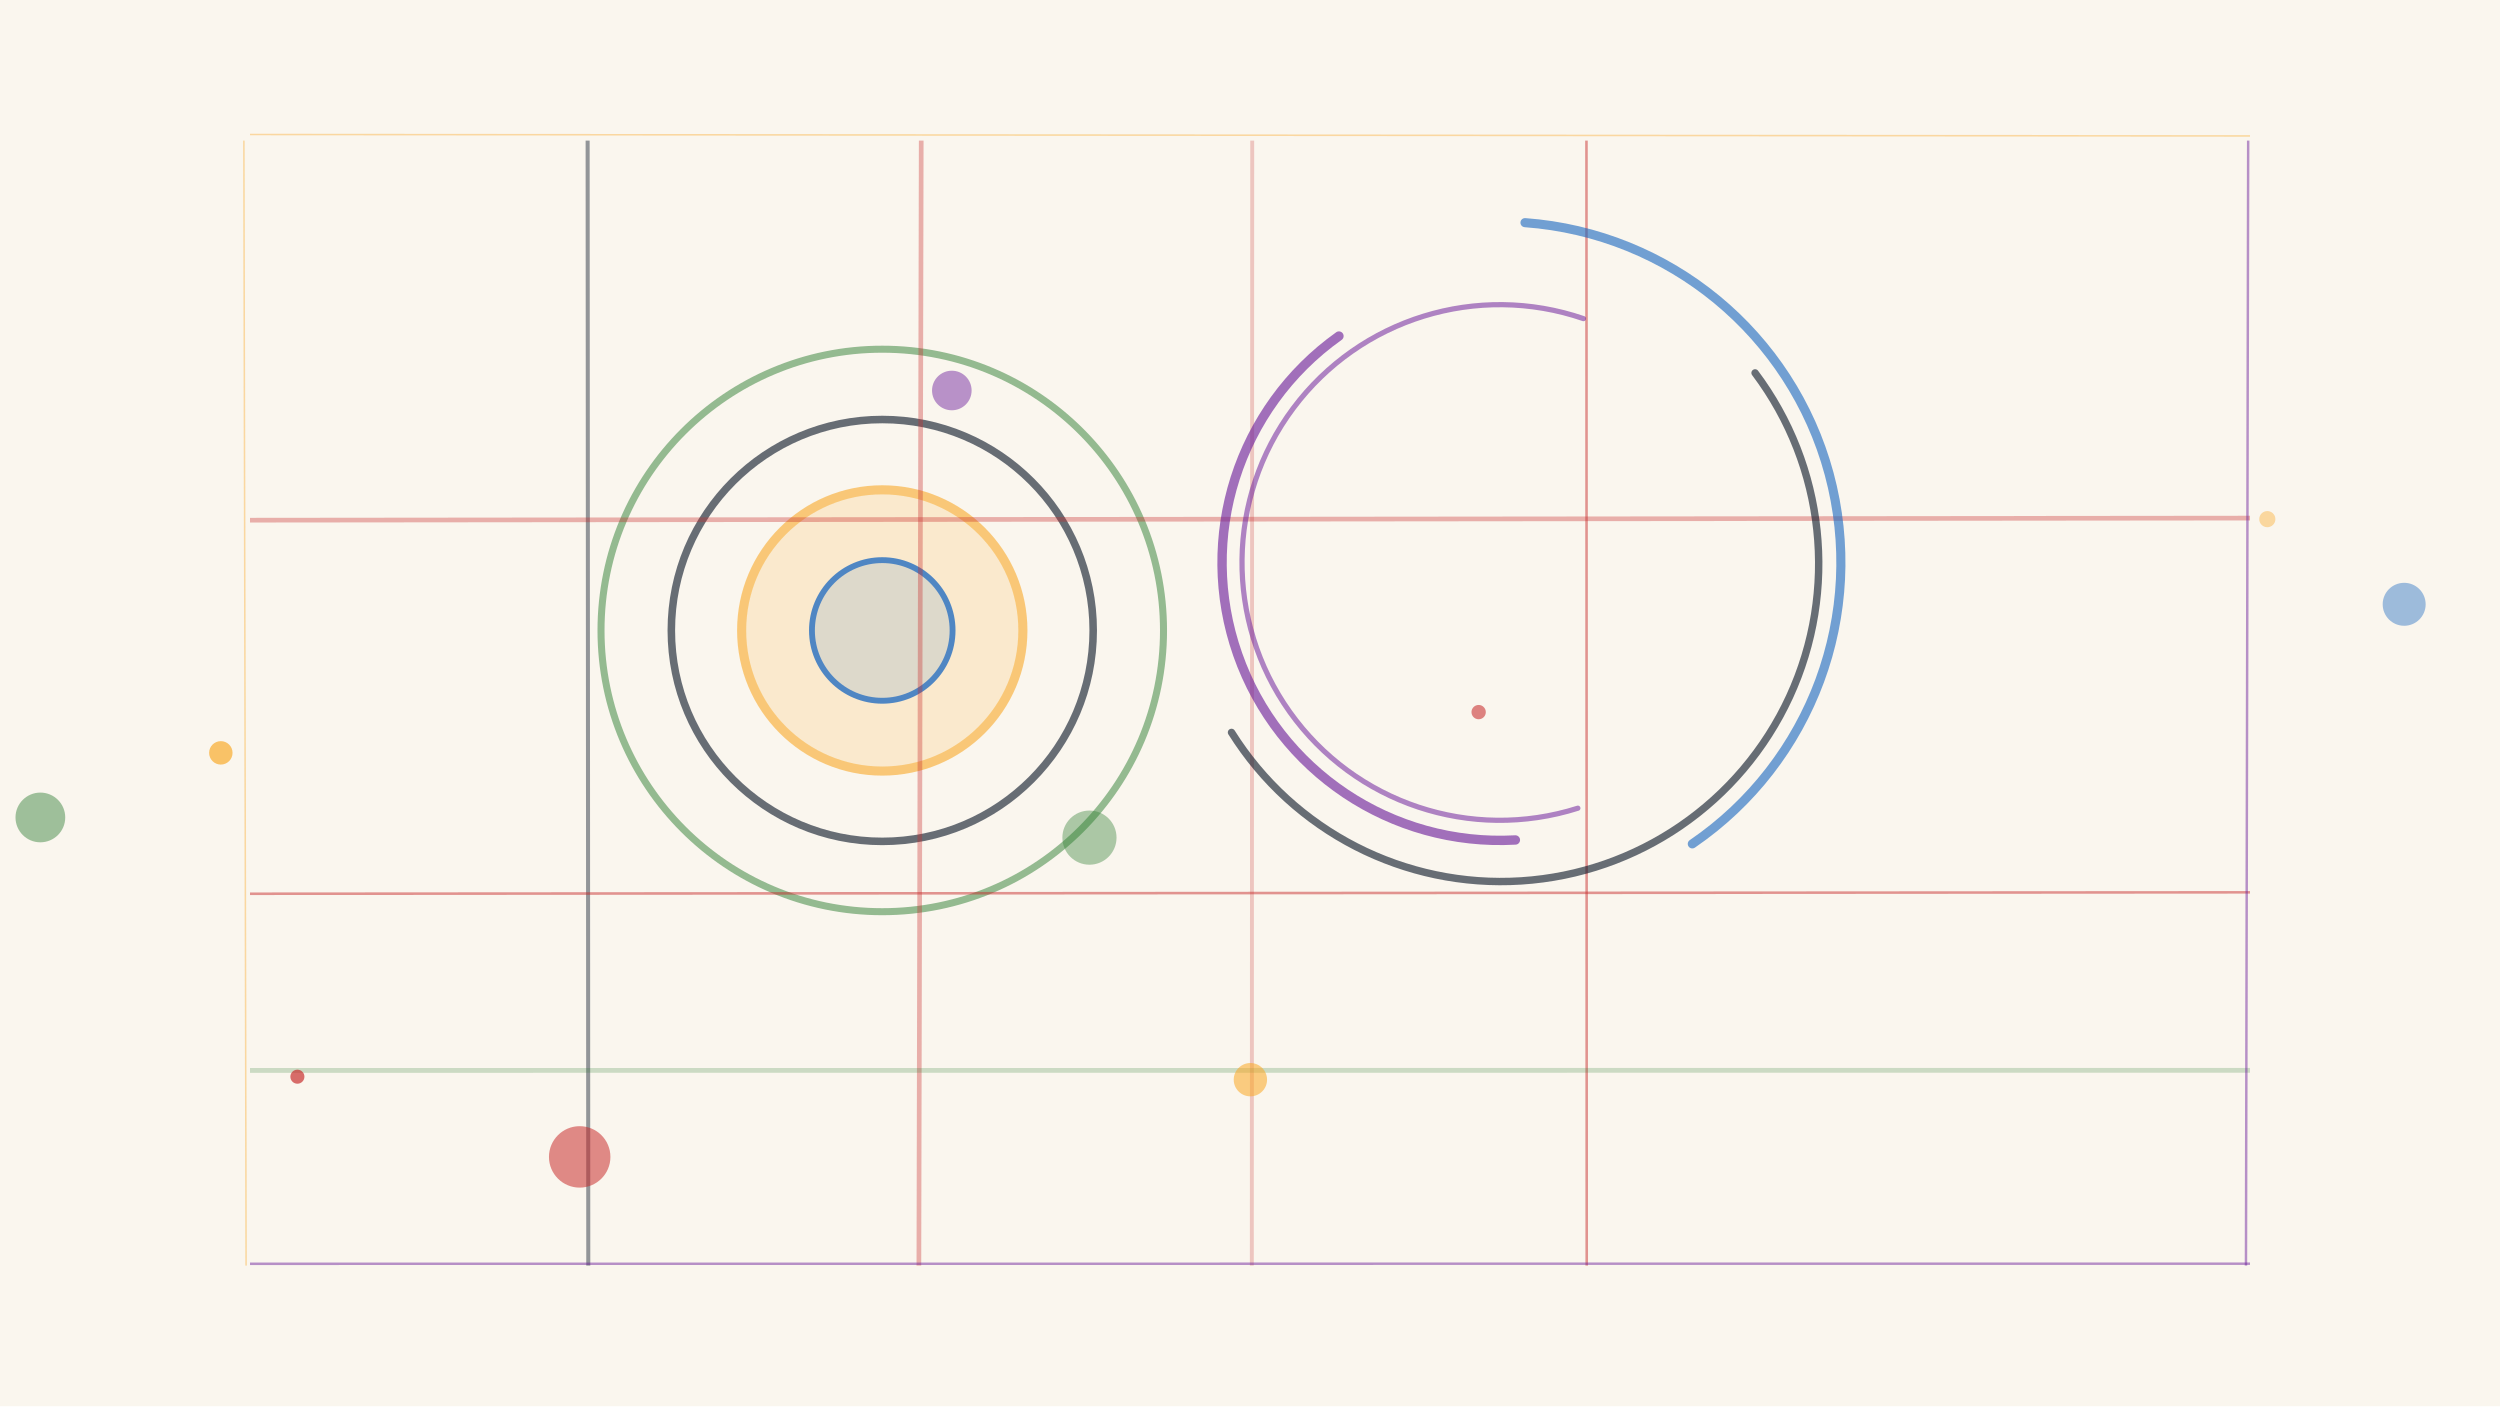
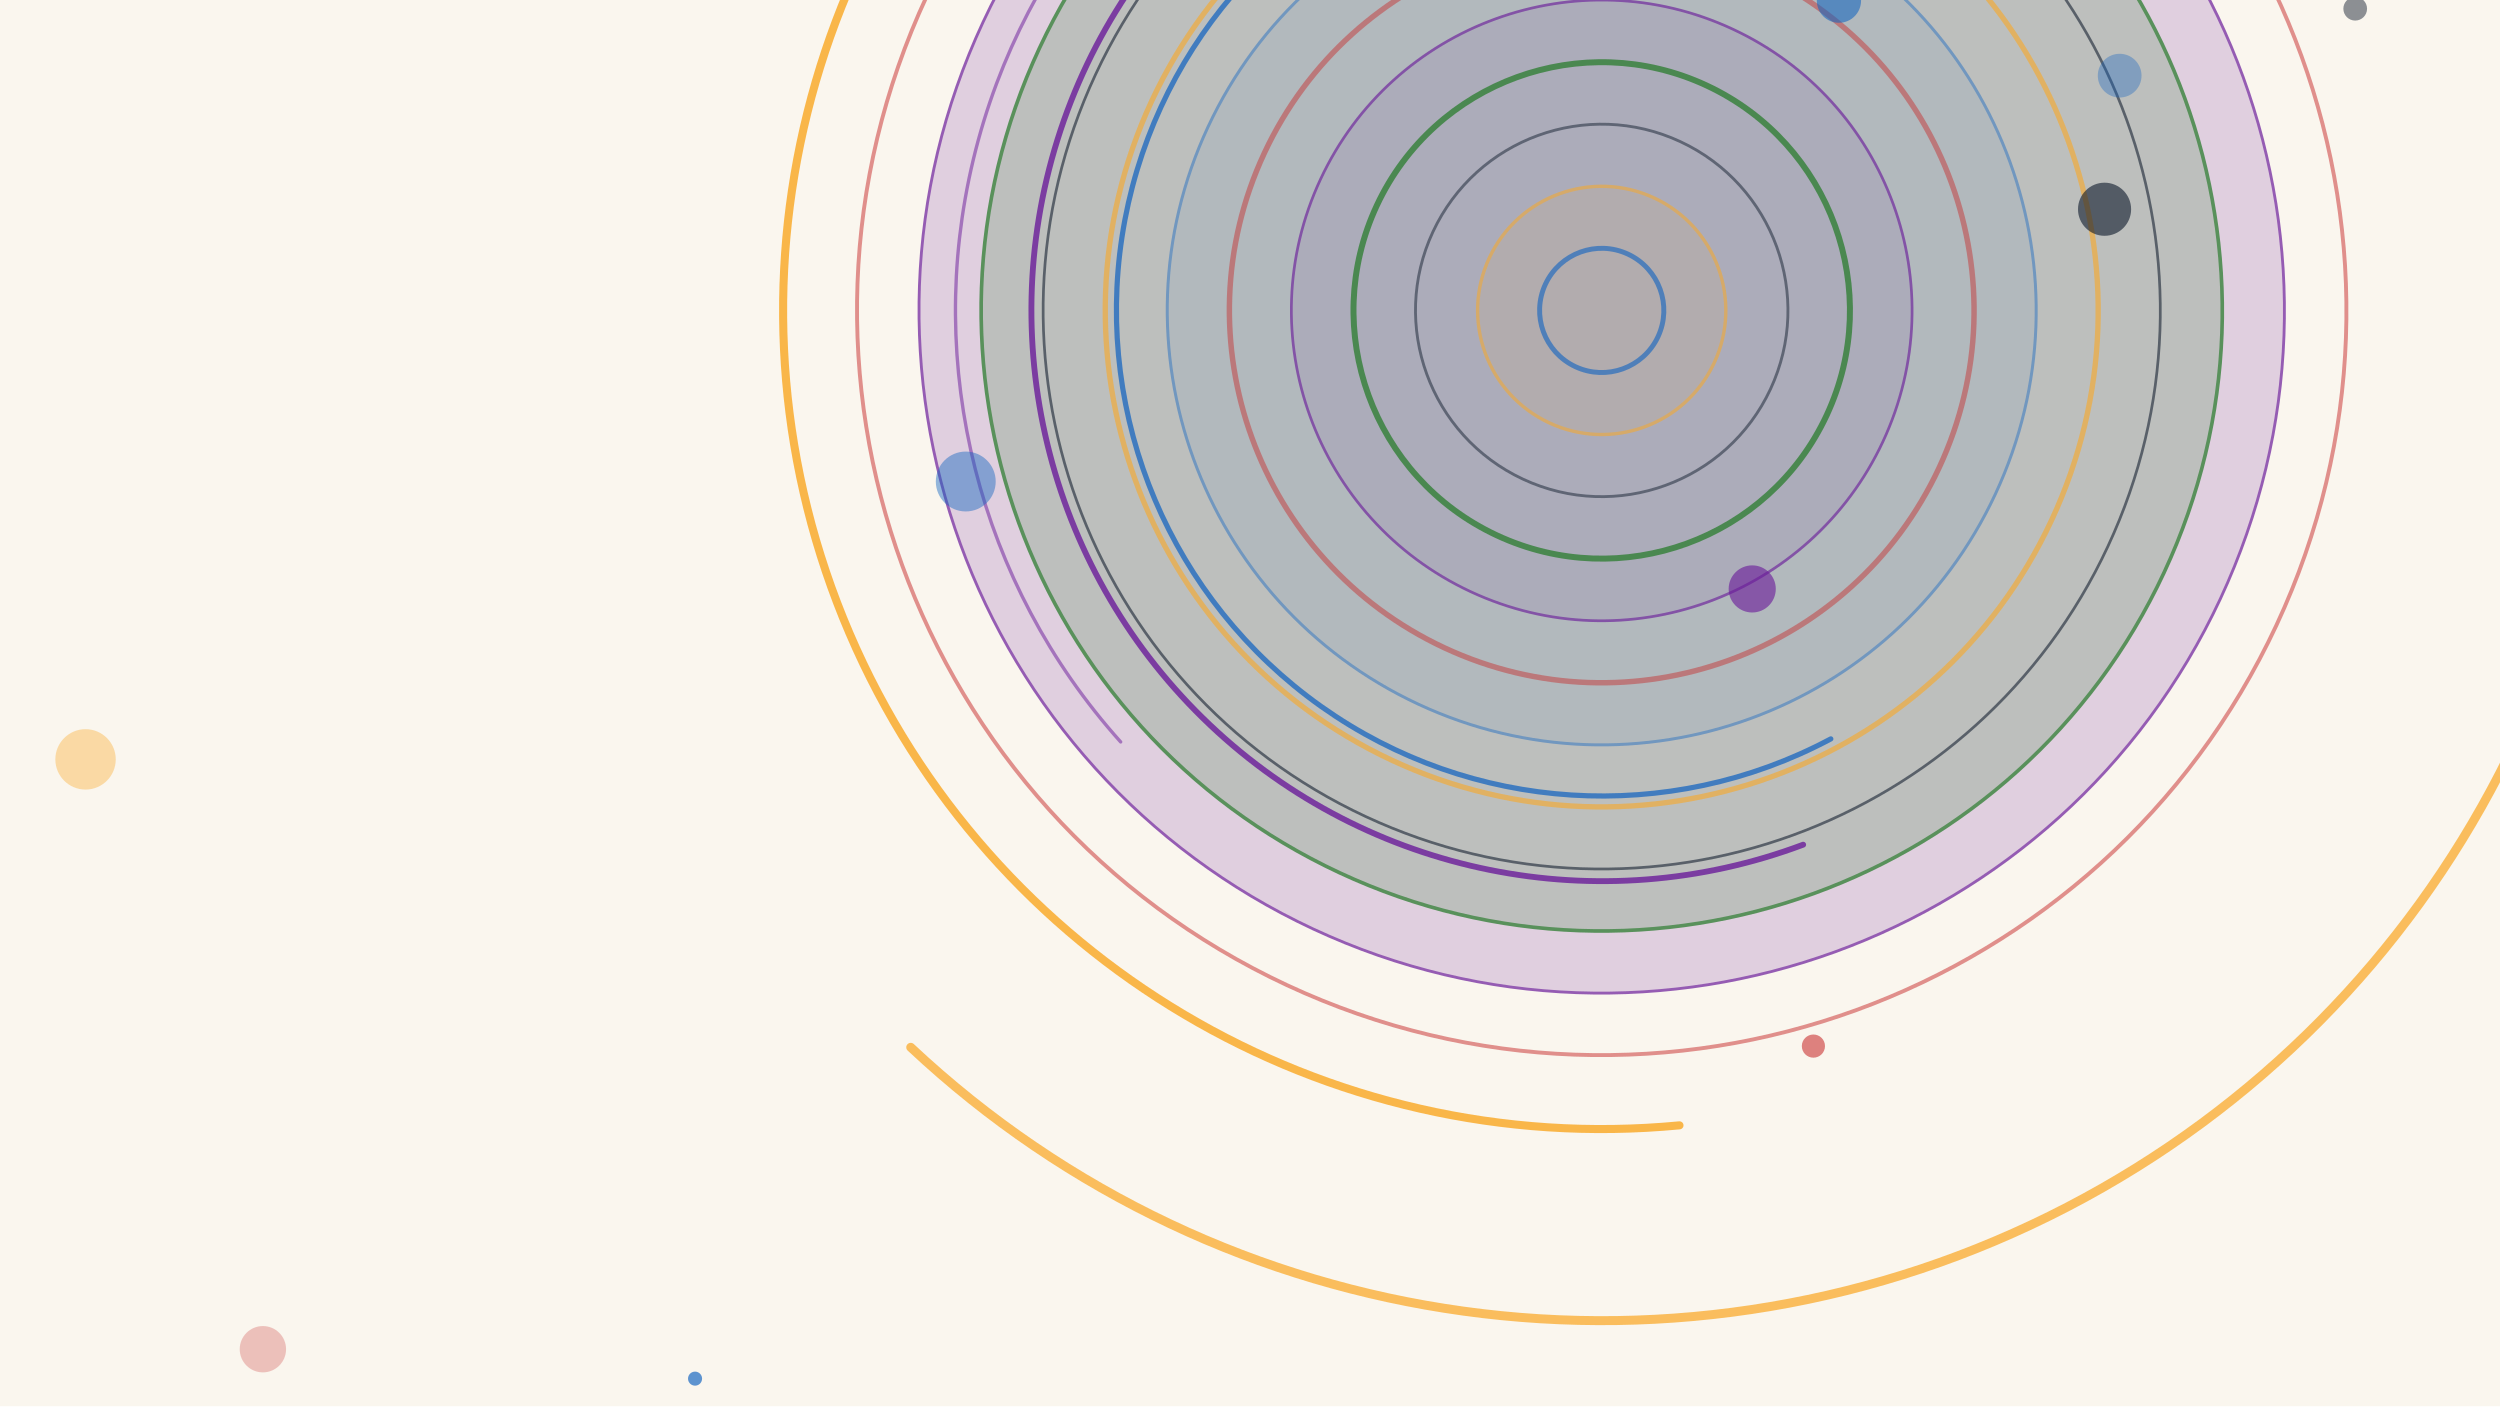
<svg xmlns="http://www.w3.org/2000/svg" viewBox="0 0 1920 1080" width="1920" height="1080">
  <rect width="1920" height="1080" fill="#FAF6EE" />
-   <circle cx="677.578" cy="484.184" r="216.0" fill="none" fill-opacity="0.00" stroke="#2E7D32" stroke-width="5.4" opacity="0.50" />
-   <circle cx="677.578" cy="484.184" r="162.0" fill="none" fill-opacity="0.00" stroke="#0A1628" stroke-width="5.8" opacity="0.61" />
-   <circle cx="677.578" cy="484.184" r="108.0" fill="#F9A825" fill-opacity="0.28" stroke="#F9A825" stroke-width="7.0" opacity="0.59" />
-   <circle cx="677.578" cy="484.184" r="54.0" fill="#1565C0" fill-opacity="0.17" stroke="#1565C0" stroke-width="4.5" opacity="0.75" />
-   <line x1="192" y1="103.3" x2="1728" y2="104.4" stroke="#F9A825" stroke-width="1.2" opacity="0.39" />
-   <line x1="187.3" y1="108" x2="189.0" y2="972" stroke="#F9A825" stroke-width="1.2" opacity="0.39" />
-   <line x1="451.3" y1="108" x2="451.8" y2="972" stroke="#0A1628" stroke-width="3.1" opacity="0.43" />
-   <line x1="192" y1="399.5" x2="1728" y2="397.9" stroke="#C62828" stroke-width="3.6" opacity="0.35" />
-   <line x1="707.5" y1="108" x2="705.7" y2="972" stroke="#C62828" stroke-width="3.6" opacity="0.35" />
-   <line x1="961.7" y1="108" x2="961.4" y2="972" stroke="#C62828" stroke-width="3.0" opacity="0.24" />
-   <line x1="192" y1="686.4" x2="1728" y2="685.3" stroke="#C62828" stroke-width="2.0" opacity="0.48" />
-   <line x1="1218.4" y1="108" x2="1218.6" y2="972" stroke="#C62828" stroke-width="2.0" opacity="0.48" />
-   <line x1="192" y1="822.1" x2="1728" y2="822.0" stroke="#2E7D32" stroke-width="3.7" opacity="0.23" />
-   <line x1="192" y1="970.6" x2="1728" y2="970.5" stroke="#6A1B9A" stroke-width="1.9" opacity="0.47" />
-   <line x1="1726.6" y1="108" x2="1724.9" y2="972" stroke="#6A1B9A" stroke-width="1.9" opacity="0.47" />
-   <path d="M 1347.9 286.4 A 244.1 244.1 0 1 1 945.8 562.5" fill="none" stroke="#0A1628" stroke-width="5.7" opacity="0.61" stroke-linecap="round" />
-   <path d="M 1163.8 645.1 A 213.4 213.4 0 0 1 1028.3 258.1" fill="none" stroke="#6A1B9A" stroke-width="7.2" opacity="0.62" stroke-linecap="round" />
-   <path d="M 1211.8 620.7 A 198.0 198.0 0 1 1 1216.1 244.7" fill="none" stroke="#6A1B9A" stroke-width="4.0" opacity="0.53" stroke-linecap="round" />
-   <path d="M 1171.2 171.0 A 261.7 261.7 0 0 1 1299.7 648.1" fill="none" stroke="#1565C0" stroke-width="7.0" opacity="0.60" stroke-linecap="round" />
-   <circle cx="1846.4" cy="464.1" r="16.5" fill="#1565C0" opacity="0.41" />
-   <circle cx="960.3" cy="829.2" r="12.8" fill="#F9A825" opacity="0.55" />
-   <circle cx="31.0" cy="627.8" r="19.1" fill="#2E7D32" opacity="0.45" />
-   <circle cx="1135.6" cy="546.9" r="5.5" fill="#C62828" opacity="0.56" />
-   <circle cx="1741.3" cy="398.7" r="6.2" fill="#F9A825" opacity="0.40" />
-   <circle cx="228.4" cy="826.9" r="5.4" fill="#C62828" opacity="0.67" />
-   <circle cx="445.2" cy="888.5" r="23.6" fill="#C62828" opacity="0.53" />
-   <circle cx="169.6" cy="578.2" r="9.0" fill="#F9A825" opacity="0.67" />
-   <circle cx="836.7" cy="643.3" r="20.8" fill="#2E7D32" opacity="0.39" />
-   <circle cx="731.0" cy="299.9" r="15.2" fill="#6A1B9A" opacity="0.46" />
+   <g transform="rotate(25 1230 238)">
+     <circle cx="1230.282" cy="238.312" r="571.8" fill="none" fill-opacity="0.00" stroke="#C62828" stroke-width="3.0" opacity="0.50" />
+     <circle cx="1230.282" cy="238.312" r="524.2" fill="#6A1B9A" fill-opacity="0.25" stroke="#6A1B9A" stroke-width="2.2" opacity="0.70" />
+     <circle cx="1230.282" cy="238.312" r="476.5" fill="#2E7D32" fill-opacity="0.25" stroke="#2E7D32" stroke-width="2.8" opacity="0.76" />
+     <circle cx="1230.282" cy="238.312" r="428.9" fill="none" fill-opacity="0.00" stroke="#0A1628" stroke-width="2.1" opacity="0.56" />
+     <circle cx="1230.282" cy="238.312" r="381.2" fill="none" fill-opacity="0.00" stroke="#F9A825" stroke-width="4.1" opacity="0.60" />
+     <circle cx="1230.282" cy="238.312" r="333.6" fill="#1565C0" fill-opacity="0.14" stroke="#1565C0" stroke-width="2.3" opacity="0.45" />
+     <circle cx="1230.282" cy="238.312" r="285.9" fill="none" fill-opacity="0.00" stroke="#C62828" stroke-width="4.2" opacity="0.45" />
+     <circle cx="1230.282" cy="238.312" r="238.3" fill="#6A1B9A" fill-opacity="0.12" stroke="#6A1B9A" stroke-width="2.1" opacity="0.65" />
+     <circle cx="1230.282" cy="238.312" r="190.6" fill="none" fill-opacity="0.00" stroke="#2E7D32" stroke-width="4.6" opacity="0.78" />
+     <circle cx="1230.282" cy="238.312" r="143.0" fill="none" fill-opacity="0.00" stroke="#0A1628" stroke-width="2.2" opacity="0.48" />
+     <circle cx="1230.282" cy="238.312" r="95.3" fill="#F9A825" fill-opacity="0.15" stroke="#F9A825" stroke-width="2.6" opacity="0.54" />
+     <circle cx="1230.282" cy="238.312" r="47.7" fill="none" fill-opacity="0.00" stroke="#1565C0" stroke-width="3.8" opacity="0.63" />
+     <path d="M 1543.9 544.8 A 438.5 438.5 0 1 1 988.0 -127.3" fill="none" stroke="#6A1B9A" stroke-width="4.5" opacity="0.80" stroke-linecap="round" />
+     <path d="M 1548.9 780.3 A 628.7 628.7 0 0 1 656.0 -17.5" fill="none" stroke="#F9A825" stroke-width="6.2" opacity="0.82" stroke-linecap="round" />
+     <path d="M 1035.5 694.8 A 496.3 496.3 0 0 1 872.9 -106.1" fill="none" stroke="#6A1B9A" stroke-width="2.6" opacity="0.51" stroke-linecap="round" />
+     <path d="M 765.3 165.4 A 470.6 470.6 0 0 1 1126.6 -220.8" fill="none" stroke="#0A1628" stroke-width="6.9" opacity="0.68" stroke-linecap="round" />
+     <path d="M 1528.8 462.2 A 373.1 373.1 0 1 1 976.8 -35.5" fill="none" stroke="#1565C0" stroke-width="4.0" opacity="0.74" stroke-linecap="round" />
+     <path d="M 1047.1 -515.5 A 775.8 775.8 0 1 1 988.5 975.5" fill="none" stroke="#F9A825" stroke-width="6.9" opacity="0.72" stroke-linecap="round" />
+   </g>
+   <circle cx="533.8" cy="1058.8" r="5.4" fill="#1565C0" opacity="0.68" />
+   <circle cx="1412.3" cy="0.5" r="17.0" fill="#1565C0" opacity="0.58" />
+   <circle cx="1392.7" cy="803.4" r="8.9" fill="#C62828" opacity="0.57" />
+   <circle cx="1627.9" cy="58.1" r="16.8" fill="#1565C0" opacity="0.36" />
+   <circle cx="741.7" cy="369.8" r="23.0" fill="#1565C0" opacity="0.45" />
+   <circle cx="1808.8" cy="6.7" r="9.1" fill="#0A1628" opacity="0.46" />
+   <circle cx="65.7" cy="583.2" r="23.2" fill="#F9A825" opacity="0.37" />
+   <circle cx="1616.3" cy="160.7" r="20.4" fill="#0A1628" opacity="0.59" />
+   <circle cx="201.9" cy="1036.2" r="17.8" fill="#C62828" opacity="0.26" />
+   <circle cx="1345.7" cy="452.3" r="18.1" fill="#6A1B9A" opacity="0.62" />
</svg>
